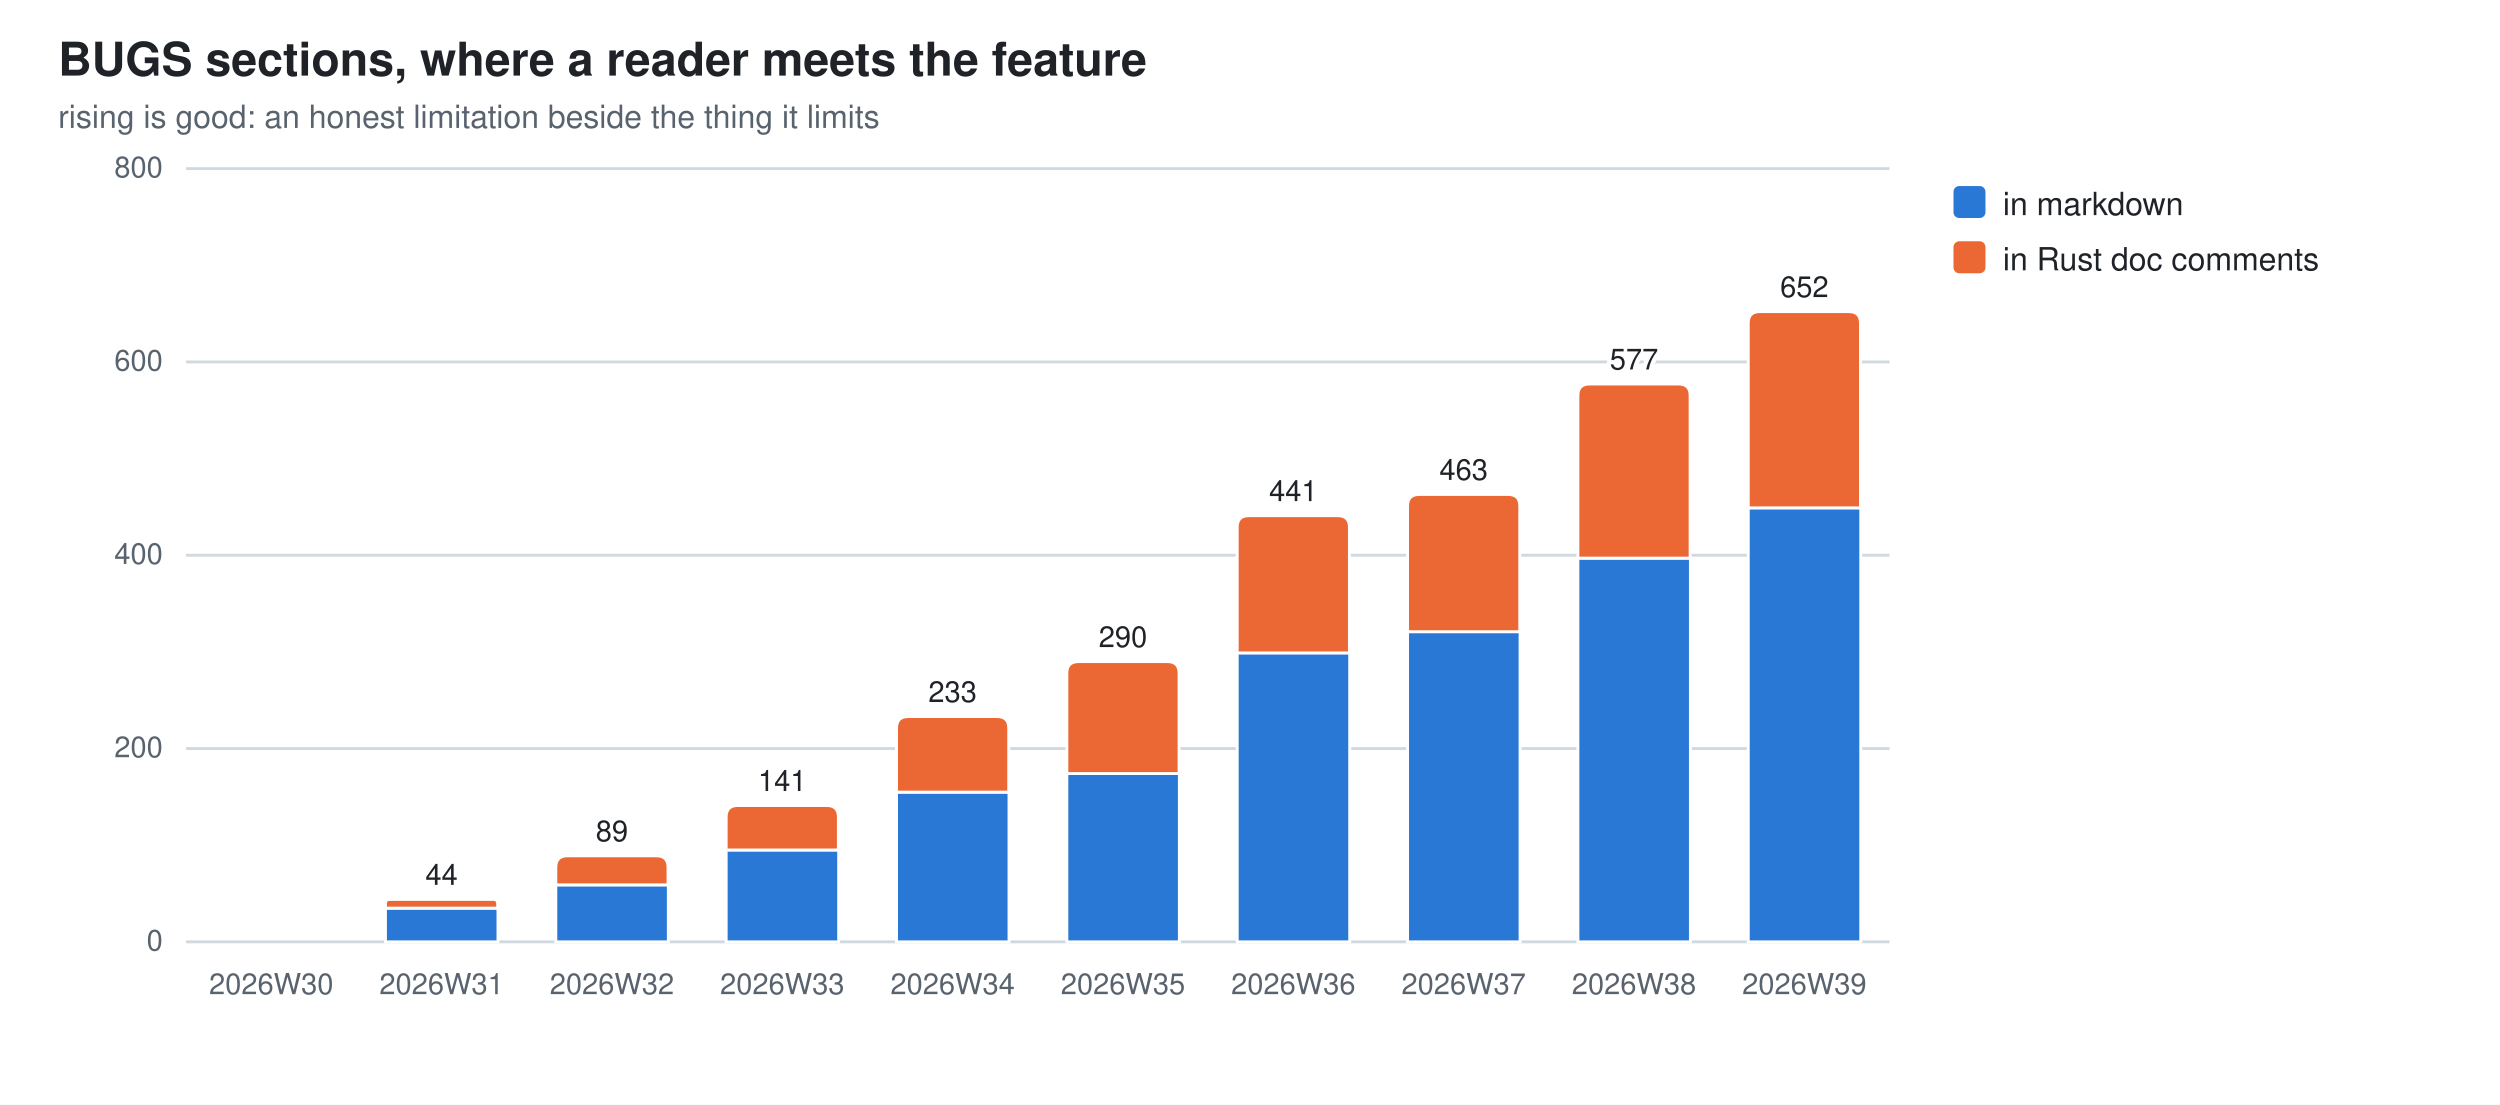
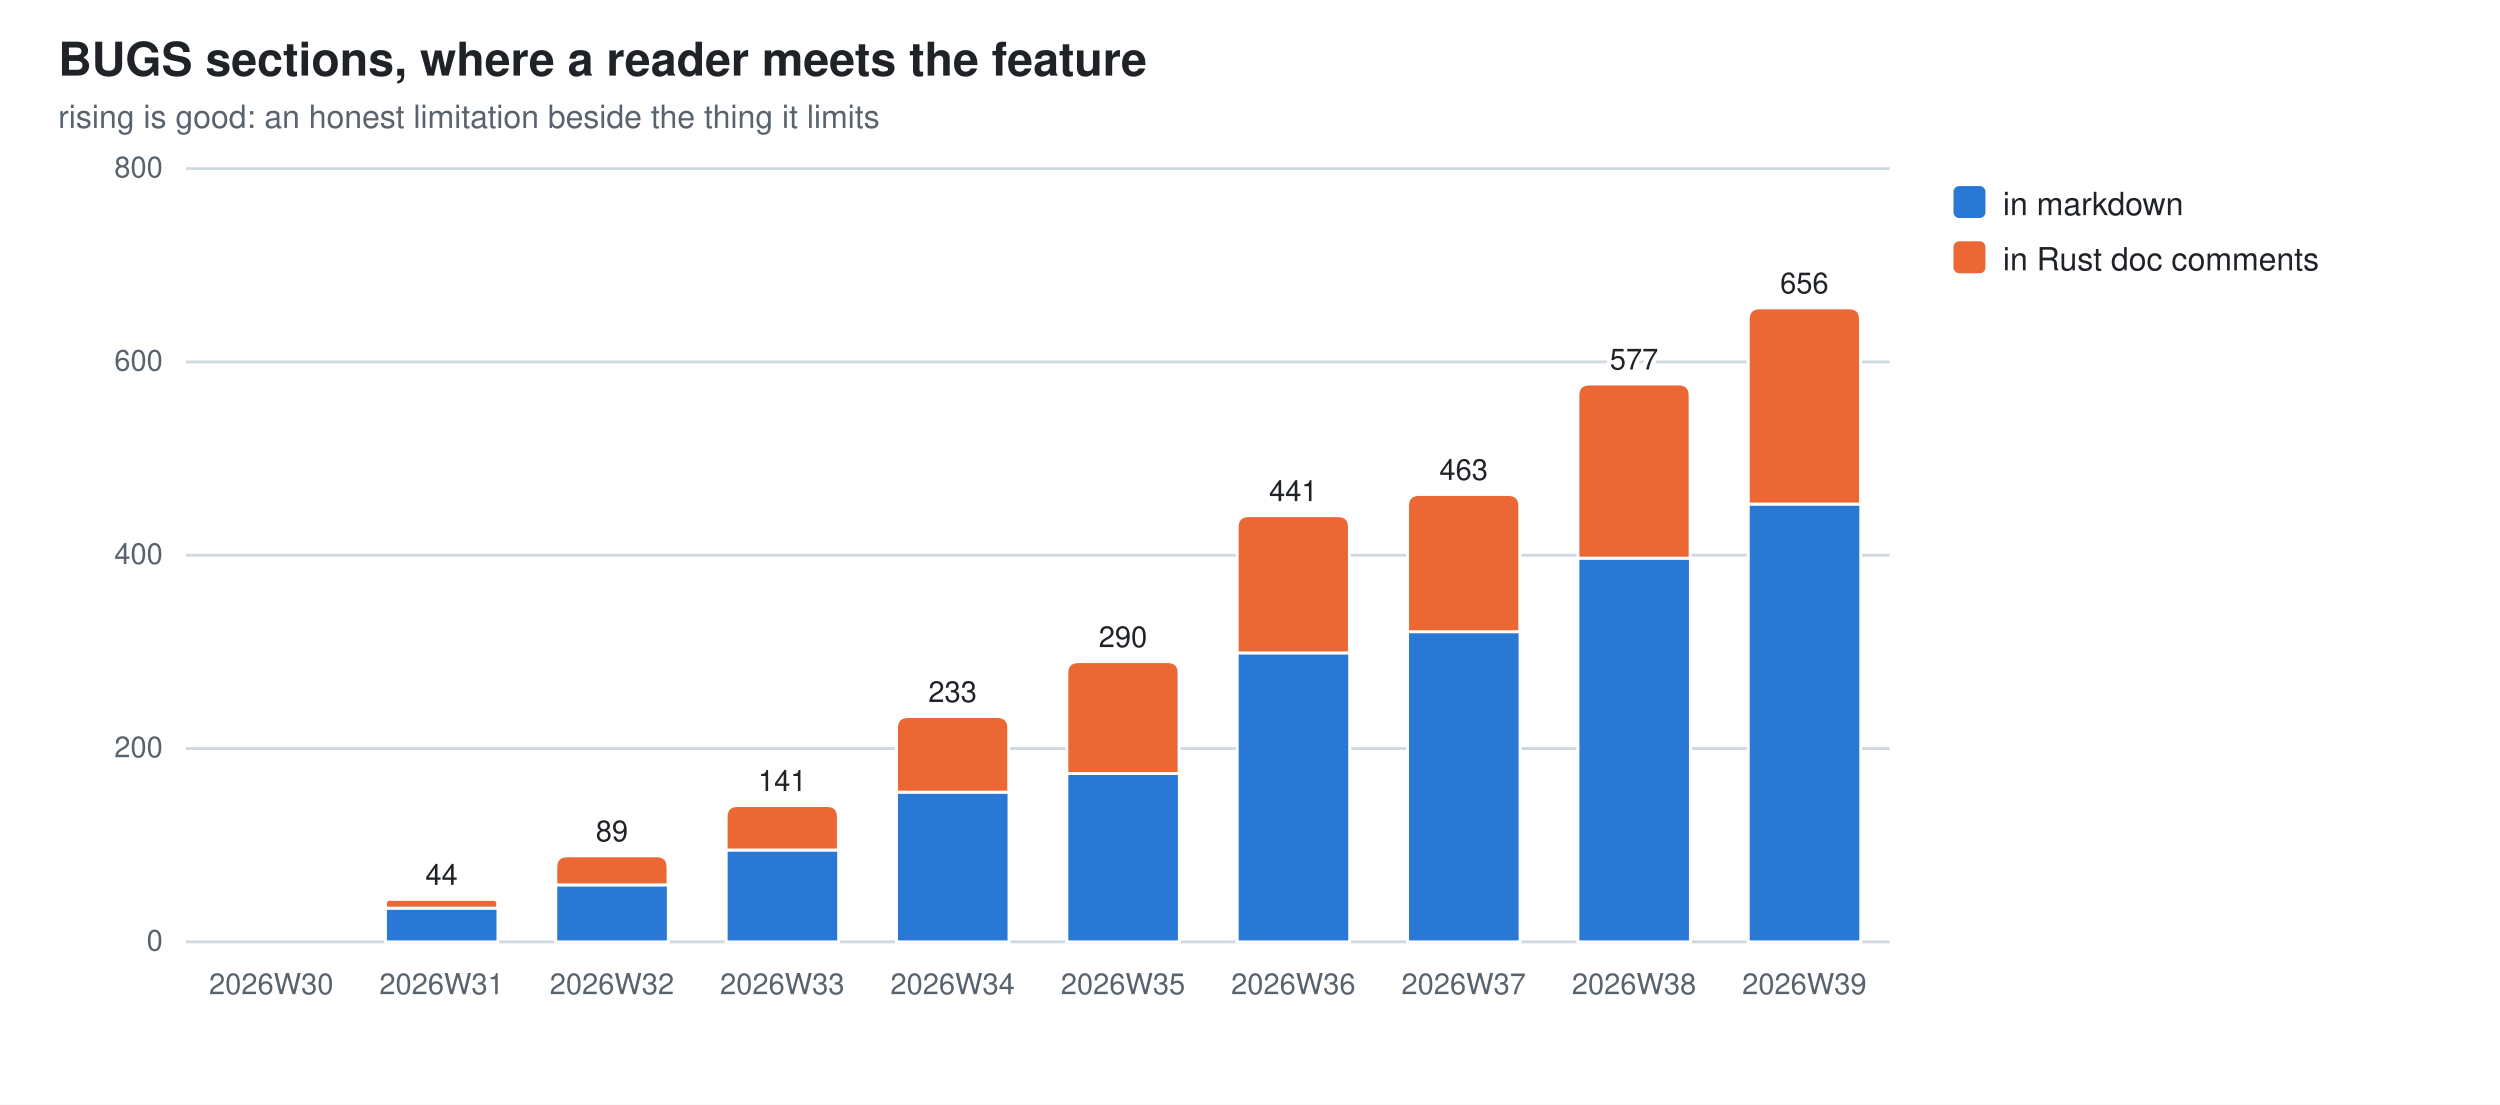
<svg xmlns="http://www.w3.org/2000/svg" width="860" height="380" viewBox="0 0 860 380" role="img" aria-label="BUGS sections, where a reader meets the feature">
  <style>
  .bg{fill:#ffffff} .fg{fill:#1f2328} .mut{fill:#59636e} .grid{stroke:#d1d9e0}
  .seg{stroke:#ffffff;stroke-width:1}
  .val{paint-order:stroke;stroke:#ffffff;stroke-width:3px;stroke-linejoin:round}
  .s0{fill:#2a78d6}  .s1{fill:#eb6834}  .s2{fill:#1baf7a}  .s3{fill:#eda100}  .s4{fill:#e87ba4}  .s5{fill:#008300}  .s6{fill:#4a3aa7}  .s7{fill:#e34948}
  @media (prefers-color-scheme: dark){
    .bg{fill:#0d1117} .fg{fill:#e6edf3} .mut{fill:#9198a1} .grid{stroke:#30363d}
    .seg{stroke:#0d1117} .val{stroke:#0d1117} .s0{fill:#3987e5} .s1{fill:#d95926} .s2{fill:#199e70} .s3{fill:#c98500} .s4{fill:#d55181} .s5{fill:#008300} .s6{fill:#9085e9} .s7{fill:#e66767}}
  text{font-family:-apple-system,BlinkMacSystemFont,"Segoe UI",Helvetica,Arial,sans-serif}
</style>
  <rect class="bg" width="860" height="380" />
  <text class="fg" x="20" y="26" font-size="16" font-weight="600">BUGS sections, where a reader meets the feature</text>
  <text class="mut" x="20" y="44" font-size="11">rising is good: an honest limitation beside the thing it limits</text>
  <line class="grid" x1="64" y1="324.0" x2="650.0" y2="324.0" stroke-width="1" />
  <text class="mut" x="56" y="327.0" font-size="10" text-anchor="end">0</text>
  <line class="grid" x1="64" y1="257.5" x2="650.0" y2="257.5" stroke-width="1" />
  <text class="mut" x="56" y="260.5" font-size="10" text-anchor="end">200</text>
  <line class="grid" x1="64" y1="191.0" x2="650.0" y2="191.0" stroke-width="1" />
  <text class="mut" x="56" y="194.0" font-size="10" text-anchor="end">400</text>
  <line class="grid" x1="64" y1="124.5" x2="650.0" y2="124.5" stroke-width="1" />
  <text class="mut" x="56" y="127.5" font-size="10" text-anchor="end">600</text>
  <line class="grid" x1="64" y1="58.0" x2="650.0" y2="58.0" stroke-width="1" />
  <text class="mut" x="56" y="61.0" font-size="10" text-anchor="end">800</text>
  <text class="mut" x="93.3" y="342" font-size="10" text-anchor="middle">2026W30</text>
  <rect class="seg s0" x="132.6" y="312.4" width="38.7" height="11.6" />
  <path class="seg s1" d="M132.6,312.4 V310.9 Q132.6,309.4 134.1,309.4 H169.7 Q171.2,309.4 171.2,310.9 V312.4 Z" />
  <text class="mut" x="151.9" y="342" font-size="10" text-anchor="middle">2026W31</text>
  <text class="fg val" x="151.9" y="304.4" font-size="10" text-anchor="middle">44</text>
  <rect class="seg s0" x="191.2" y="304.4" width="38.7" height="19.6" />
  <path class="seg s1" d="M191.2,304.4 V298.4 Q191.2,294.4 195.2,294.4 H225.8 Q229.8,294.4 229.8,298.4 V304.4 Z" />
  <text class="mut" x="210.5" y="342" font-size="10" text-anchor="middle">2026W32</text>
  <text class="fg val" x="210.5" y="289.4" font-size="10" text-anchor="middle">89</text>
  <rect class="seg s0" x="249.8" y="292.4" width="38.7" height="31.6" />
  <path class="seg s1" d="M249.8,292.4 V281.1 Q249.8,277.1 253.8,277.1 H284.4 Q288.4,277.1 288.4,281.1 V292.4 Z" />
  <text class="mut" x="269.1" y="342" font-size="10" text-anchor="middle">2026W33</text>
  <text class="fg val" x="269.1" y="272.1" font-size="10" text-anchor="middle">141</text>
  <rect class="seg s0" x="308.4" y="272.5" width="38.7" height="51.5" />
  <path class="seg s1" d="M308.4,272.5 V250.5 Q308.4,246.5 312.4,246.5 H343.0 Q347.0,246.5 347.0,250.5 V272.5 Z" />
  <text class="mut" x="327.7" y="342" font-size="10" text-anchor="middle">2026W34</text>
  <text class="fg val" x="327.7" y="241.5" font-size="10" text-anchor="middle">233</text>
  <rect class="seg s0" x="367.0" y="266.1" width="38.7" height="57.9" />
  <path class="seg s1" d="M367.0,266.1 V231.6 Q367.0,227.6 371.0,227.6 H401.6 Q405.6,227.6 405.6,231.6 V266.1 Z" />
  <text class="mut" x="386.3" y="342" font-size="10" text-anchor="middle">2026W35</text>
  <text class="fg val" x="386.3" y="222.6" font-size="10" text-anchor="middle">290</text>
  <rect class="seg s0" x="425.6" y="224.6" width="38.7" height="99.4" />
  <path class="seg s1" d="M425.6,224.6 V181.4 Q425.6,177.4 429.6,177.4 H460.2 Q464.2,177.4 464.2,181.4 V224.6 Z" />
  <text class="mut" x="444.9" y="342" font-size="10" text-anchor="middle">2026W36</text>
  <text class="fg val" x="444.9" y="172.4" font-size="10" text-anchor="middle">441</text>
  <rect class="seg s0" x="484.2" y="217.3" width="38.7" height="106.7" />
  <path class="seg s1" d="M484.2,217.3 V174.1 Q484.2,170.1 488.2,170.1 H518.8 Q522.8,170.1 522.8,174.1 V217.3 Z" />
  <text class="mut" x="503.5" y="342" font-size="10" text-anchor="middle">2026W37</text>
  <text class="fg val" x="503.5" y="165.1" font-size="10" text-anchor="middle">463</text>
  <rect class="seg s0" x="542.8" y="192.0" width="38.7" height="132.0" />
  <path class="seg s1" d="M542.8,192.0 V136.1 Q542.8,132.1 546.8,132.1 H577.4 Q581.4,132.1 581.4,136.1 V192.0 Z" />
  <text class="mut" x="562.1" y="342" font-size="10" text-anchor="middle">2026W38</text>
  <text class="fg val" x="562.1" y="127.1" font-size="10" text-anchor="middle">577</text>
-   <rect class="seg s0" x="601.4" y="174.7" width="38.7" height="149.3" />
-   <path class="seg s1" d="M601.4,174.7 V111.2 Q601.4,107.2 605.4,107.2 H636.0 Q640.0,107.2 640.0,111.2 V174.7 Z" />
+   <rect class="seg s0" x="601.4" y="173.4" width="38.7" height="150.6" />
+   <path class="seg s1" d="M601.4,173.4 V109.9 Q601.4,105.9 605.4,105.9 H636.0 Q640.0,105.9 640.0,109.9 V173.4 Z" />
  <text class="mut" x="620.7" y="342" font-size="10" text-anchor="middle">2026W39</text>
-   <text class="fg val" x="620.7" y="102.2" font-size="10" text-anchor="middle">652</text>
+   <text class="fg val" x="620.7" y="100.9" font-size="10" text-anchor="middle">656</text>
  <rect class="s0" x="672" y="64" width="11" height="11" rx="2" />
  <text class="fg" y="74" font-size="11">
    <tspan x="689" dy="0">in markdown</tspan>
  </text>
  <rect class="s1" x="672" y="83" width="11" height="11" rx="2" />
  <text class="fg" y="93" font-size="11">
    <tspan x="689" dy="0">in Rust doc comments</tspan>
  </text>
</svg>
